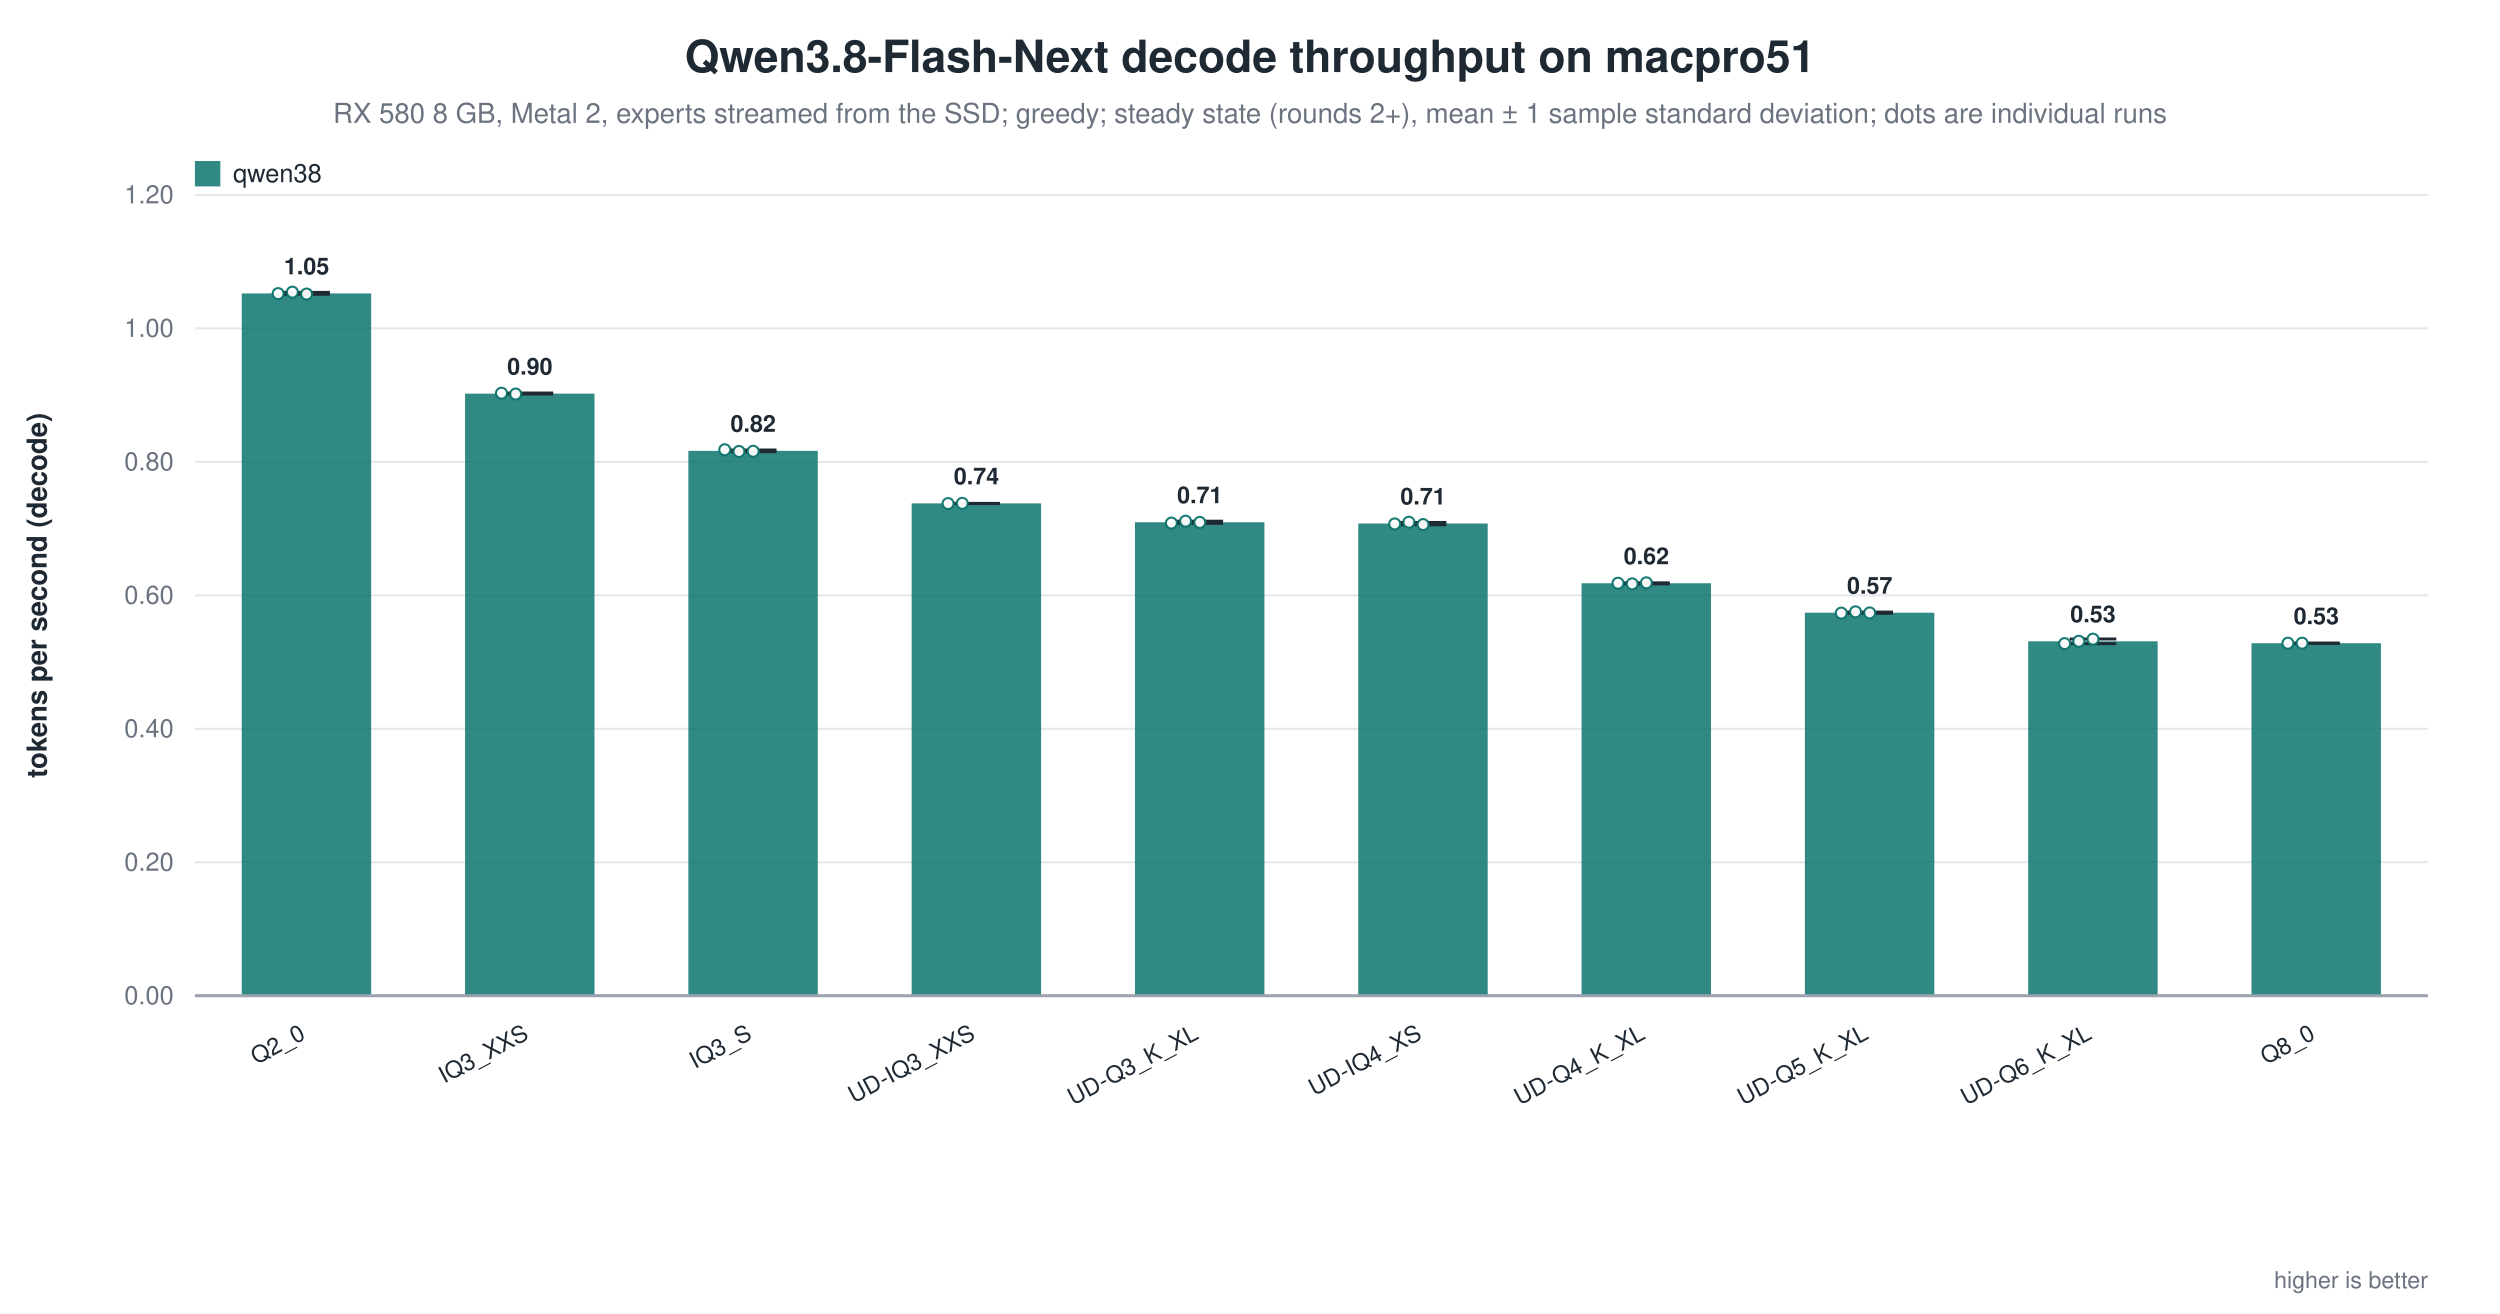
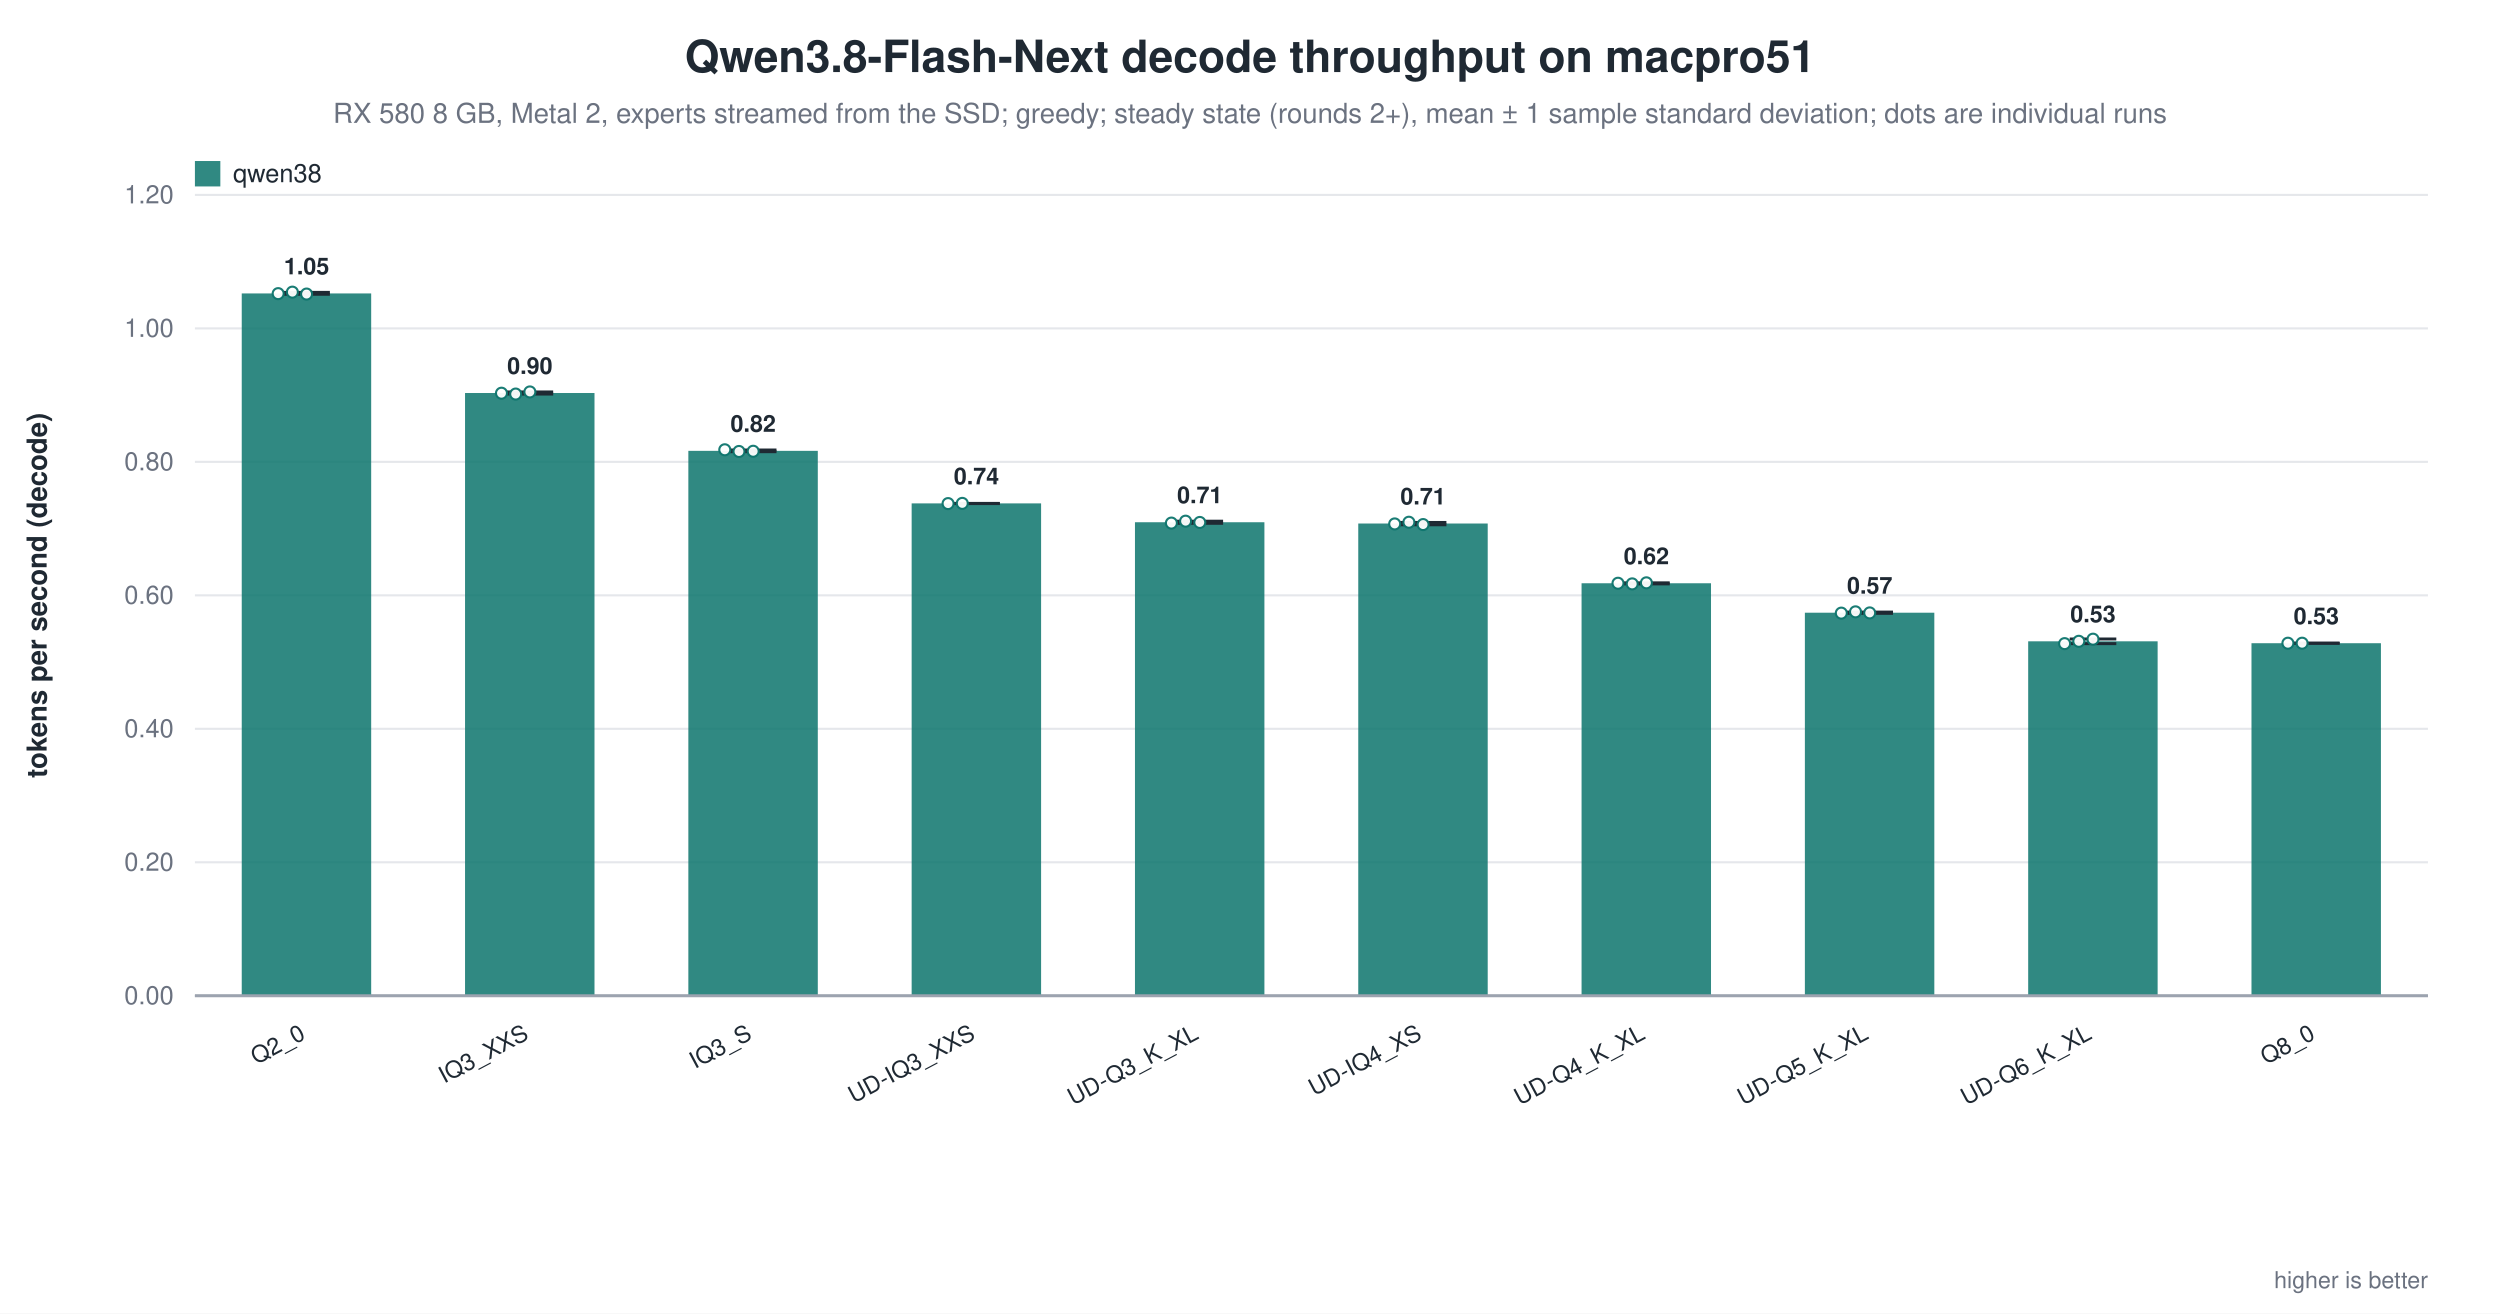
<svg xmlns="http://www.w3.org/2000/svg" width="1180" height="620" viewBox="0 0 1180 620" role="img" aria-label="Qwen3.8-Flash-Next decode throughput on macpro51">
  <rect width="1180" height="620" fill="white" />
  <text x="590.0" y="34" text-anchor="middle" font-family="Helvetica, Arial, sans-serif" font-size="21" font-weight="600" fill="#1f2933">Qwen3.8-Flash-Next decode throughput on macpro51</text>
  <text x="590.0" y="58" text-anchor="middle" font-family="Helvetica, Arial, sans-serif" font-size="13" fill="#6b7280">RX 580 8 GB, Metal 2, experts streamed from the SSD; greedy; steady state (rounds 2+), mean ± 1 sample standard deviation; dots are individual runs</text>
  <line x1="92.0" y1="470.0" x2="1146.0" y2="470.0" stroke="#9ca3af" stroke-width="1.0" />
  <text x="82.0" y="474.0" text-anchor="end" font-family="Helvetica, Arial, sans-serif" font-size="12" fill="#6b7280" font-weight="400">0.00</text>
  <line x1="92.0" y1="407.0" x2="1146.0" y2="407.0" stroke="#e5e7eb" stroke-width="1.0" />
  <text x="82.0" y="411.0" text-anchor="end" font-family="Helvetica, Arial, sans-serif" font-size="12" fill="#6b7280" font-weight="400">0.20</text>
  <line x1="92.0" y1="344.0" x2="1146.0" y2="344.0" stroke="#e5e7eb" stroke-width="1.0" />
  <text x="82.0" y="348.0" text-anchor="end" font-family="Helvetica, Arial, sans-serif" font-size="12" fill="#6b7280" font-weight="400">0.40</text>
  <line x1="92.0" y1="281.0" x2="1146.0" y2="281.0" stroke="#e5e7eb" stroke-width="1.0" />
  <text x="82.0" y="285.0" text-anchor="end" font-family="Helvetica, Arial, sans-serif" font-size="12" fill="#6b7280" font-weight="400">0.60</text>
  <line x1="92.0" y1="218.0" x2="1146.0" y2="218.0" stroke="#e5e7eb" stroke-width="1.0" />
  <text x="82.0" y="222.0" text-anchor="end" font-family="Helvetica, Arial, sans-serif" font-size="12" fill="#6b7280" font-weight="400">0.80</text>
  <line x1="92.0" y1="155.0" x2="1146.0" y2="155.0" stroke="#e5e7eb" stroke-width="1.0" />
  <text x="82.0" y="159.0" text-anchor="end" font-family="Helvetica, Arial, sans-serif" font-size="12" fill="#6b7280" font-weight="400">1.00</text>
  <line x1="92.0" y1="92.0" x2="1146.0" y2="92.0" stroke="#e5e7eb" stroke-width="1.0" />
  <text x="82.0" y="96.0" text-anchor="end" font-family="Helvetica, Arial, sans-serif" font-size="12" fill="#6b7280" font-weight="400">1.20</text>
  <text x="22.0" y="281.0" text-anchor="middle" font-family="Helvetica, Arial, sans-serif" font-size="13" fill="#1f2933" font-weight="600" transform="rotate(-90.0 22.0 281.0)">tokens per second (decode)</text>
  <rect x="114.1" y="138.5" width="61.1" height="331.5" fill="#0f766e" opacity="0.86" />
  <line x1="144.7" y1="138.0" x2="144.7" y2="138.9" stroke="#1f2933" stroke-width="1.4" />
  <line x1="133.7" y1="138.0" x2="155.7" y2="138.0" stroke="#1f2933" stroke-width="1.4" />
  <line x1="133.7" y1="138.9" x2="155.7" y2="138.9" stroke="#1f2933" stroke-width="1.4" />
  <circle cx="131.3" cy="138.6" r="2.6" fill="white" stroke="#0f766e" stroke-width="1.0" opacity="0.95" />
  <circle cx="138.0" cy="137.9" r="2.6" fill="white" stroke="#0f766e" stroke-width="1.0" opacity="0.95" />
  <circle cx="144.7" cy="138.8" r="2.6" fill="white" stroke="#0f766e" stroke-width="1.0" opacity="0.95" />
  <text x="144.7" y="129.5" text-anchor="middle" font-family="Helvetica, Arial, sans-serif" font-size="11" fill="#1f2933" font-weight="600">1.05</text>
  <text x="144.7" y="490.0" text-anchor="end" font-family="Helvetica, Arial, sans-serif" font-size="11" fill="#1f2933" font-weight="500" transform="rotate(-28.0 144.7 490.0)">Q2_0</text>
-   <rect x="219.5" y="185.8" width="61.1" height="284.2" fill="#0f766e" opacity="0.86" />
-   <line x1="250.1" y1="185.5" x2="250.1" y2="186.0" stroke="#1f2933" stroke-width="1.4" />
-   <line x1="239.1" y1="185.5" x2="261.1" y2="185.5" stroke="#1f2933" stroke-width="1.4" />
+   <rect x="219.5" y="185.5" width="61.1" height="284.5" fill="#0f766e" opacity="0.86" />
+   <line x1="250.1" y1="185.0" x2="250.1" y2="186.0" stroke="#1f2933" stroke-width="1.4" />
+   <line x1="239.1" y1="185.0" x2="261.1" y2="185.0" stroke="#1f2933" stroke-width="1.4" />
  <line x1="239.1" y1="186.0" x2="261.1" y2="186.0" stroke="#1f2933" stroke-width="1.4" />
  <circle cx="236.7" cy="185.6" r="2.6" fill="white" stroke="#0f766e" stroke-width="1.0" opacity="0.95" />
  <circle cx="243.4" cy="186.0" r="2.6" fill="white" stroke="#0f766e" stroke-width="1.0" opacity="0.95" />
-   <text x="250.1" y="176.8" text-anchor="middle" font-family="Helvetica, Arial, sans-serif" font-size="11" fill="#1f2933" font-weight="600">0.90</text>
+   <circle cx="250.1" cy="185.0" r="2.6" fill="white" stroke="#0f766e" stroke-width="1.0" opacity="0.95" />
+   <text x="250.1" y="176.5" text-anchor="middle" font-family="Helvetica, Arial, sans-serif" font-size="11" fill="#1f2933" font-weight="600">0.90</text>
  <text x="250.1" y="490.0" text-anchor="end" font-family="Helvetica, Arial, sans-serif" font-size="11" fill="#1f2933" font-weight="500" transform="rotate(-28.0 250.1 490.0)">IQ3_XXS</text>
  <rect x="324.9" y="212.8" width="61.1" height="257.2" fill="#0f766e" opacity="0.86" />
  <line x1="355.5" y1="212.4" x2="355.5" y2="213.2" stroke="#1f2933" stroke-width="1.4" />
  <line x1="344.5" y1="212.4" x2="366.5" y2="212.4" stroke="#1f2933" stroke-width="1.4" />
  <line x1="344.5" y1="213.2" x2="366.5" y2="213.2" stroke="#1f2933" stroke-width="1.4" />
  <circle cx="342.1" cy="212.3" r="2.6" fill="white" stroke="#0f766e" stroke-width="1.0" opacity="0.95" />
  <circle cx="348.8" cy="213.1" r="2.6" fill="white" stroke="#0f766e" stroke-width="1.0" opacity="0.95" />
  <circle cx="355.5" cy="213.0" r="2.6" fill="white" stroke="#0f766e" stroke-width="1.0" opacity="0.95" />
  <text x="355.5" y="203.8" text-anchor="middle" font-family="Helvetica, Arial, sans-serif" font-size="11" fill="#1f2933" font-weight="600">0.82</text>
  <text x="355.5" y="490.0" text-anchor="end" font-family="Helvetica, Arial, sans-serif" font-size="11" fill="#1f2933" font-weight="500" transform="rotate(-28.0 355.5 490.0)">IQ3_S</text>
  <rect x="430.3" y="237.6" width="61.1" height="232.4" fill="#0f766e" opacity="0.86" />
  <line x1="460.9" y1="237.6" x2="460.9" y2="237.7" stroke="#1f2933" stroke-width="1.4" />
  <line x1="449.9" y1="237.6" x2="471.9" y2="237.6" stroke="#1f2933" stroke-width="1.4" />
  <line x1="449.9" y1="237.7" x2="471.9" y2="237.7" stroke="#1f2933" stroke-width="1.4" />
  <circle cx="447.5" cy="237.7" r="2.6" fill="white" stroke="#0f766e" stroke-width="1.0" opacity="0.95" />
  <circle cx="454.2" cy="237.6" r="2.6" fill="white" stroke="#0f766e" stroke-width="1.0" opacity="0.95" />
  <text x="460.9" y="228.6" text-anchor="middle" font-family="Helvetica, Arial, sans-serif" font-size="11" fill="#1f2933" font-weight="600">0.74</text>
  <text x="460.9" y="490.0" text-anchor="end" font-family="Helvetica, Arial, sans-serif" font-size="11" fill="#1f2933" font-weight="500" transform="rotate(-28.0 460.9 490.0)">UD-IQ3_XXS</text>
  <rect x="535.7" y="246.5" width="61.1" height="223.5" fill="#0f766e" opacity="0.86" />
  <line x1="566.3" y1="246.0" x2="566.3" y2="247.0" stroke="#1f2933" stroke-width="1.4" />
  <line x1="555.3" y1="246.0" x2="577.3" y2="246.0" stroke="#1f2933" stroke-width="1.4" />
  <line x1="555.3" y1="247.0" x2="577.3" y2="247.0" stroke="#1f2933" stroke-width="1.4" />
  <circle cx="552.9" cy="246.9" r="2.6" fill="white" stroke="#0f766e" stroke-width="1.0" opacity="0.95" />
  <circle cx="559.6" cy="246.0" r="2.6" fill="white" stroke="#0f766e" stroke-width="1.0" opacity="0.95" />
  <circle cx="566.3" cy="246.6" r="2.6" fill="white" stroke="#0f766e" stroke-width="1.0" opacity="0.95" />
  <text x="566.3" y="237.5" text-anchor="middle" font-family="Helvetica, Arial, sans-serif" font-size="11" fill="#1f2933" font-weight="600">0.71</text>
  <text x="566.3" y="490.0" text-anchor="end" font-family="Helvetica, Arial, sans-serif" font-size="11" fill="#1f2933" font-weight="500" transform="rotate(-28.0 566.3 490.0)">UD-Q3_K_XL</text>
  <rect x="641.1" y="247.1" width="61.1" height="222.9" fill="#0f766e" opacity="0.86" />
  <line x1="671.7" y1="246.6" x2="671.7" y2="247.7" stroke="#1f2933" stroke-width="1.4" />
  <line x1="660.7" y1="246.6" x2="682.7" y2="246.6" stroke="#1f2933" stroke-width="1.4" />
  <line x1="660.7" y1="247.7" x2="682.7" y2="247.7" stroke="#1f2933" stroke-width="1.4" />
  <circle cx="658.3" cy="247.3" r="2.6" fill="white" stroke="#0f766e" stroke-width="1.0" opacity="0.95" />
  <circle cx="665.0" cy="246.5" r="2.6" fill="white" stroke="#0f766e" stroke-width="1.0" opacity="0.95" />
  <circle cx="671.7" cy="247.6" r="2.6" fill="white" stroke="#0f766e" stroke-width="1.0" opacity="0.95" />
  <text x="671.7" y="238.1" text-anchor="middle" font-family="Helvetica, Arial, sans-serif" font-size="11" fill="#1f2933" font-weight="600">0.71</text>
  <text x="671.7" y="490.0" text-anchor="end" font-family="Helvetica, Arial, sans-serif" font-size="11" fill="#1f2933" font-weight="500" transform="rotate(-28.0 671.7 490.0)">UD-IQ4_XS</text>
  <rect x="746.5" y="275.3" width="61.1" height="194.7" fill="#0f766e" opacity="0.86" />
  <line x1="777.1" y1="275.1" x2="777.1" y2="275.6" stroke="#1f2933" stroke-width="1.4" />
  <line x1="766.1" y1="275.1" x2="788.1" y2="275.1" stroke="#1f2933" stroke-width="1.4" />
  <line x1="766.1" y1="275.6" x2="788.1" y2="275.6" stroke="#1f2933" stroke-width="1.4" />
  <circle cx="763.7" cy="275.3" r="2.6" fill="white" stroke="#0f766e" stroke-width="1.0" opacity="0.95" />
  <circle cx="770.4" cy="275.6" r="2.6" fill="white" stroke="#0f766e" stroke-width="1.0" opacity="0.95" />
  <circle cx="777.1" cy="275.1" r="2.6" fill="white" stroke="#0f766e" stroke-width="1.0" opacity="0.95" />
  <text x="777.1" y="266.3" text-anchor="middle" font-family="Helvetica, Arial, sans-serif" font-size="11" fill="#1f2933" font-weight="600">0.62</text>
  <text x="777.1" y="490.0" text-anchor="end" font-family="Helvetica, Arial, sans-serif" font-size="11" fill="#1f2933" font-weight="500" transform="rotate(-28.0 777.1 490.0)">UD-Q4_K_XL</text>
  <rect x="851.9" y="289.2" width="61.1" height="180.8" fill="#0f766e" opacity="0.86" />
  <line x1="882.5" y1="288.9" x2="882.5" y2="289.5" stroke="#1f2933" stroke-width="1.4" />
  <line x1="871.5" y1="288.9" x2="893.5" y2="288.9" stroke="#1f2933" stroke-width="1.4" />
  <line x1="871.5" y1="289.5" x2="893.5" y2="289.5" stroke="#1f2933" stroke-width="1.4" />
  <circle cx="869.1" cy="289.4" r="2.6" fill="white" stroke="#0f766e" stroke-width="1.0" opacity="0.95" />
  <circle cx="875.8" cy="288.8" r="2.6" fill="white" stroke="#0f766e" stroke-width="1.0" opacity="0.95" />
  <circle cx="882.5" cy="289.3" r="2.6" fill="white" stroke="#0f766e" stroke-width="1.0" opacity="0.95" />
  <text x="882.5" y="280.2" text-anchor="middle" font-family="Helvetica, Arial, sans-serif" font-size="11" fill="#1f2933" font-weight="600">0.57</text>
  <text x="882.5" y="490.0" text-anchor="end" font-family="Helvetica, Arial, sans-serif" font-size="11" fill="#1f2933" font-weight="500" transform="rotate(-28.0 882.5 490.0)">UD-Q5_K_XL</text>
  <rect x="957.3" y="302.7" width="61.1" height="167.3" fill="#0f766e" opacity="0.86" />
  <line x1="987.9" y1="301.6" x2="987.9" y2="303.8" stroke="#1f2933" stroke-width="1.4" />
  <line x1="976.9" y1="301.6" x2="998.9" y2="301.6" stroke="#1f2933" stroke-width="1.4" />
  <line x1="976.9" y1="303.8" x2="998.9" y2="303.8" stroke="#1f2933" stroke-width="1.4" />
  <circle cx="974.5" cy="303.8" r="2.6" fill="white" stroke="#0f766e" stroke-width="1.0" opacity="0.95" />
  <circle cx="981.2" cy="302.7" r="2.6" fill="white" stroke="#0f766e" stroke-width="1.0" opacity="0.95" />
  <circle cx="987.9" cy="301.7" r="2.6" fill="white" stroke="#0f766e" stroke-width="1.0" opacity="0.95" />
  <text x="987.9" y="293.7" text-anchor="middle" font-family="Helvetica, Arial, sans-serif" font-size="11" fill="#1f2933" font-weight="600">0.53</text>
  <text x="987.9" y="490.0" text-anchor="end" font-family="Helvetica, Arial, sans-serif" font-size="11" fill="#1f2933" font-weight="500" transform="rotate(-28.0 987.9 490.0)">UD-Q6_K_XL</text>
  <rect x="1062.7" y="303.6" width="61.1" height="166.4" fill="#0f766e" opacity="0.86" />
  <line x1="1093.3" y1="303.6" x2="1093.3" y2="303.6" stroke="#1f2933" stroke-width="1.4" />
  <line x1="1082.3" y1="303.6" x2="1104.3" y2="303.6" stroke="#1f2933" stroke-width="1.4" />
  <line x1="1082.3" y1="303.6" x2="1104.3" y2="303.6" stroke="#1f2933" stroke-width="1.4" />
  <circle cx="1079.9" cy="303.6" r="2.6" fill="white" stroke="#0f766e" stroke-width="1.0" opacity="0.95" />
  <circle cx="1086.6" cy="303.6" r="2.6" fill="white" stroke="#0f766e" stroke-width="1.0" opacity="0.95" />
  <text x="1093.3" y="294.6" text-anchor="middle" font-family="Helvetica, Arial, sans-serif" font-size="11" fill="#1f2933" font-weight="600">0.53</text>
  <text x="1093.3" y="490.0" text-anchor="end" font-family="Helvetica, Arial, sans-serif" font-size="11" fill="#1f2933" font-weight="500" transform="rotate(-28.0 1093.3 490.0)">Q8_0</text>
  <line x1="92.0" y1="470.0" x2="1146.0" y2="470.0" stroke="#9ca3af" stroke-width="1.4" />
  <rect x="92.0" y="76.0" width="12.0" height="12.0" fill="#0f766e" opacity="0.86" />
  <text x="110.0" y="86.0" text-anchor="start" font-family="Helvetica, Arial, sans-serif" font-size="12" fill="#1f2933" font-weight="500">qwen38</text>
  <text x="1146.0" y="608.0" text-anchor="end" font-family="Helvetica, Arial, sans-serif" font-size="11" fill="#6b7280" font-weight="400">higher is better</text>
</svg>
